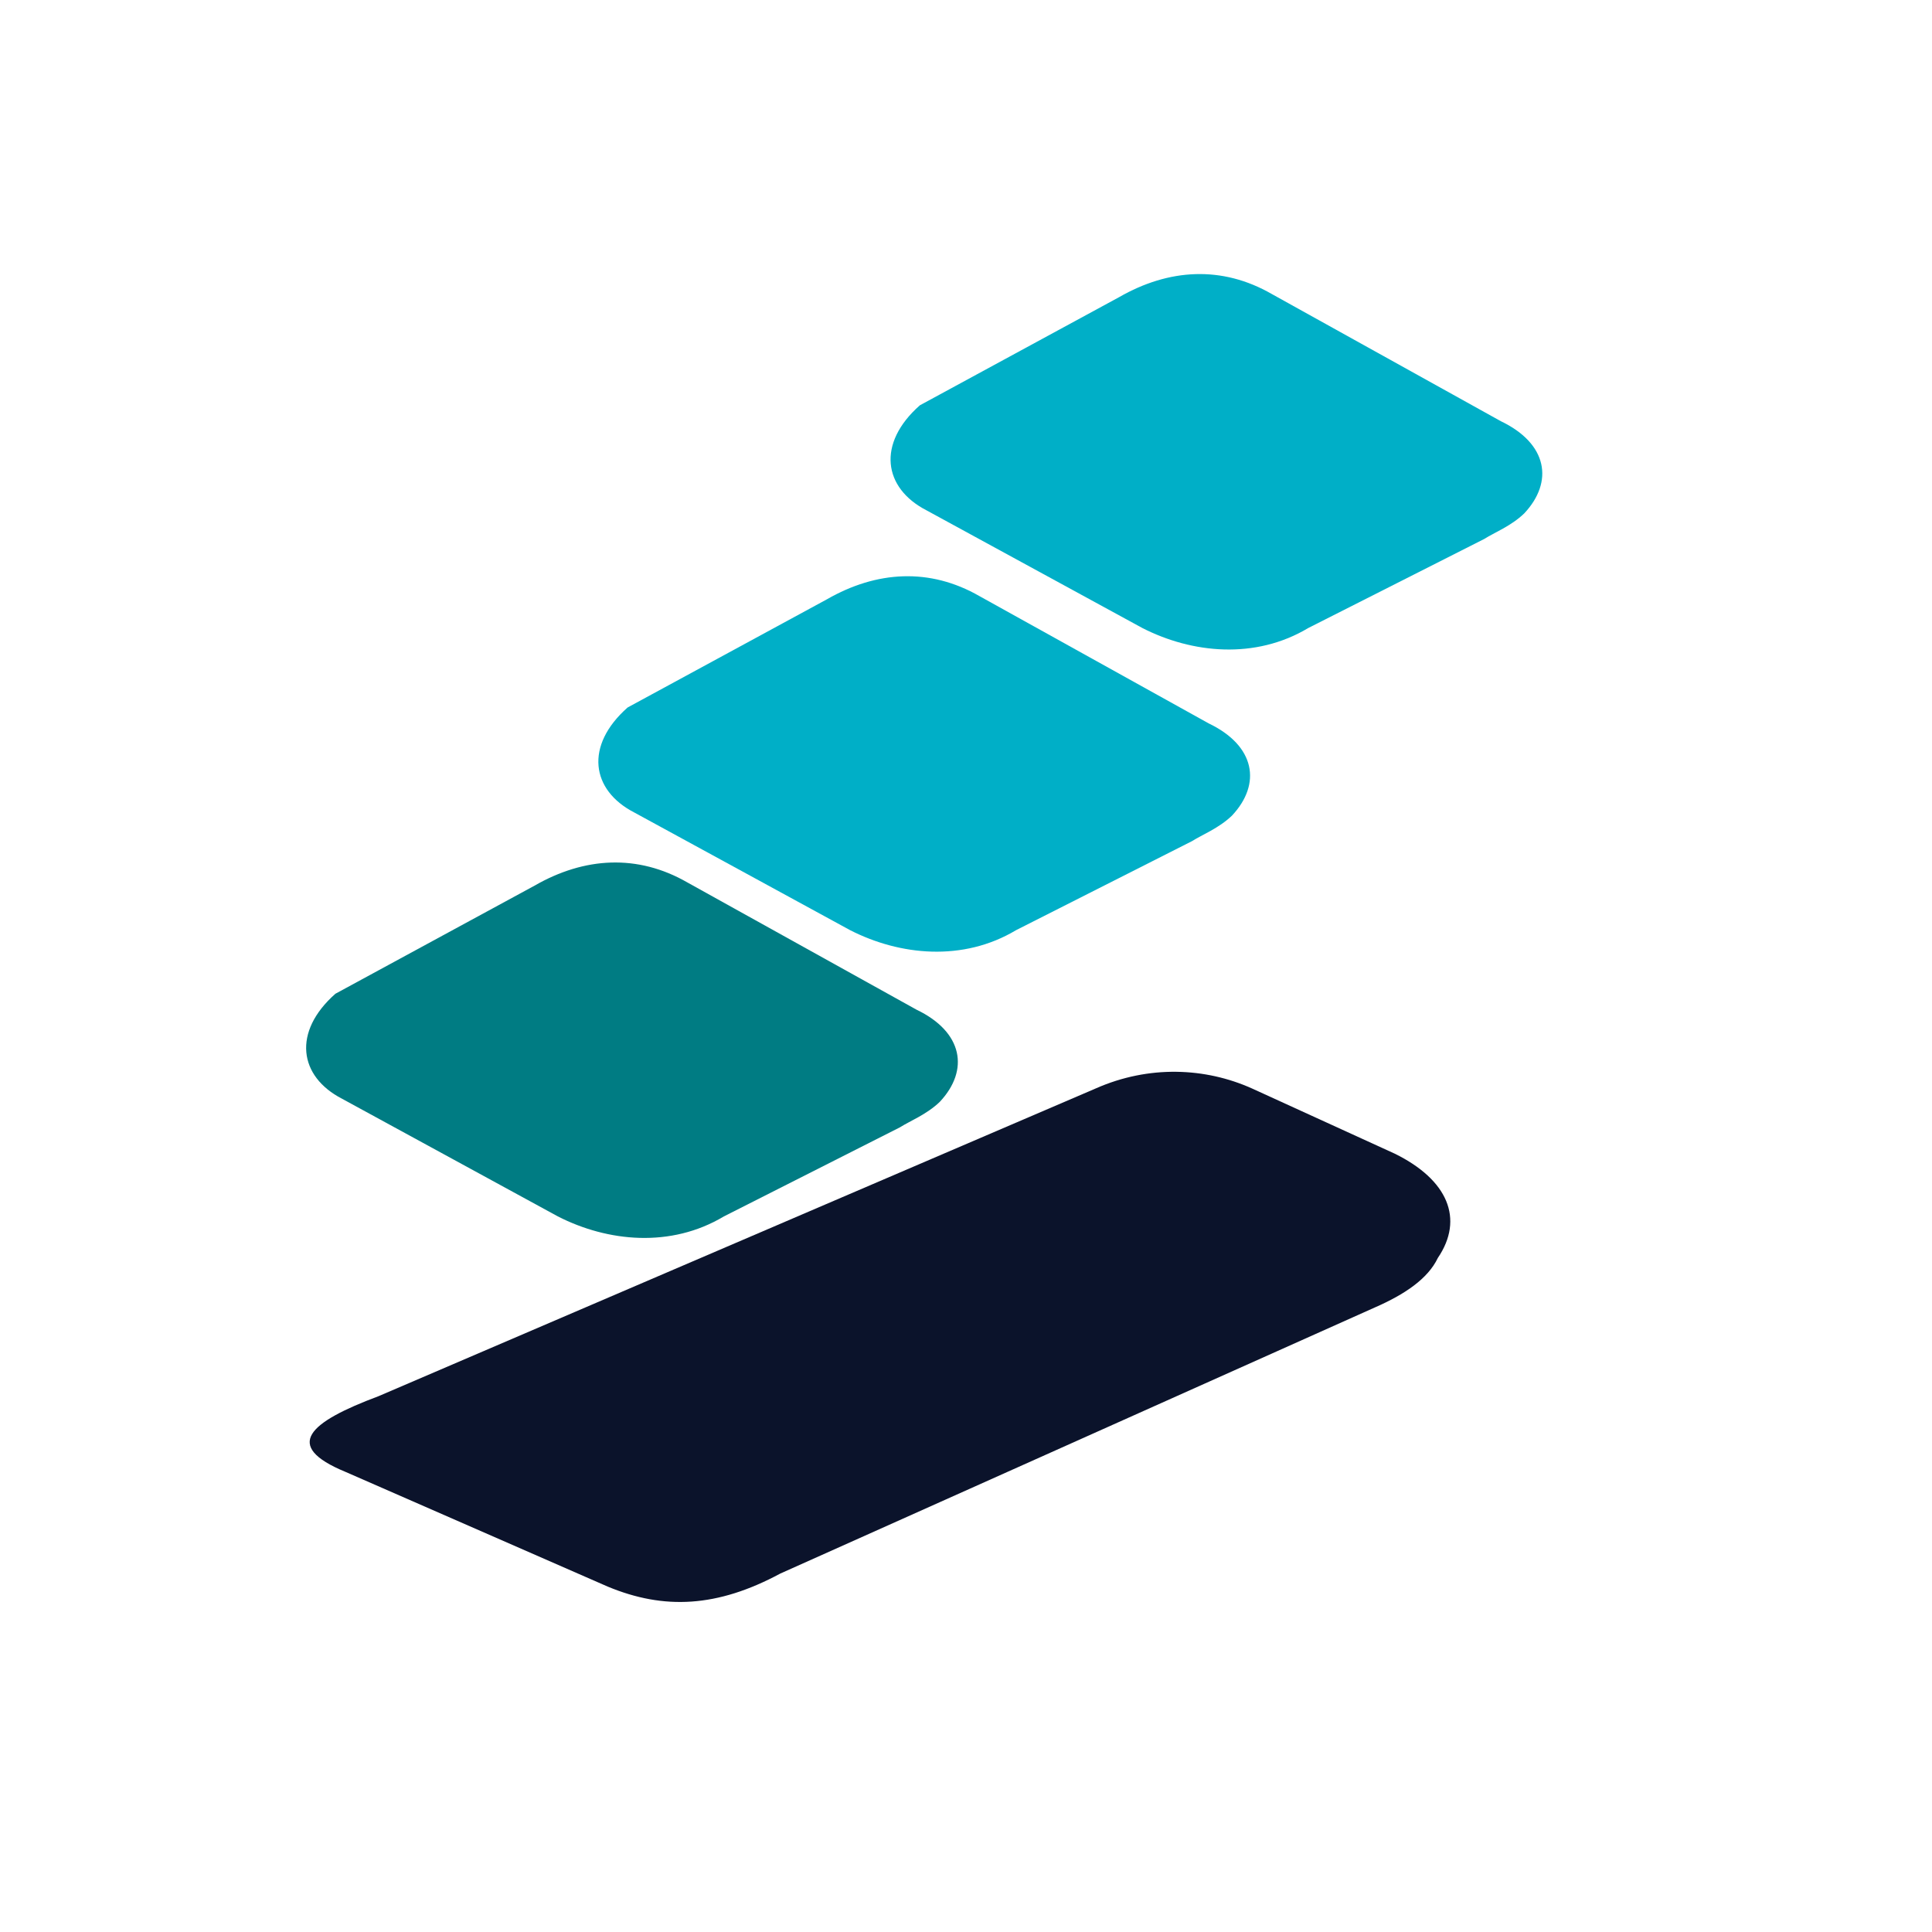
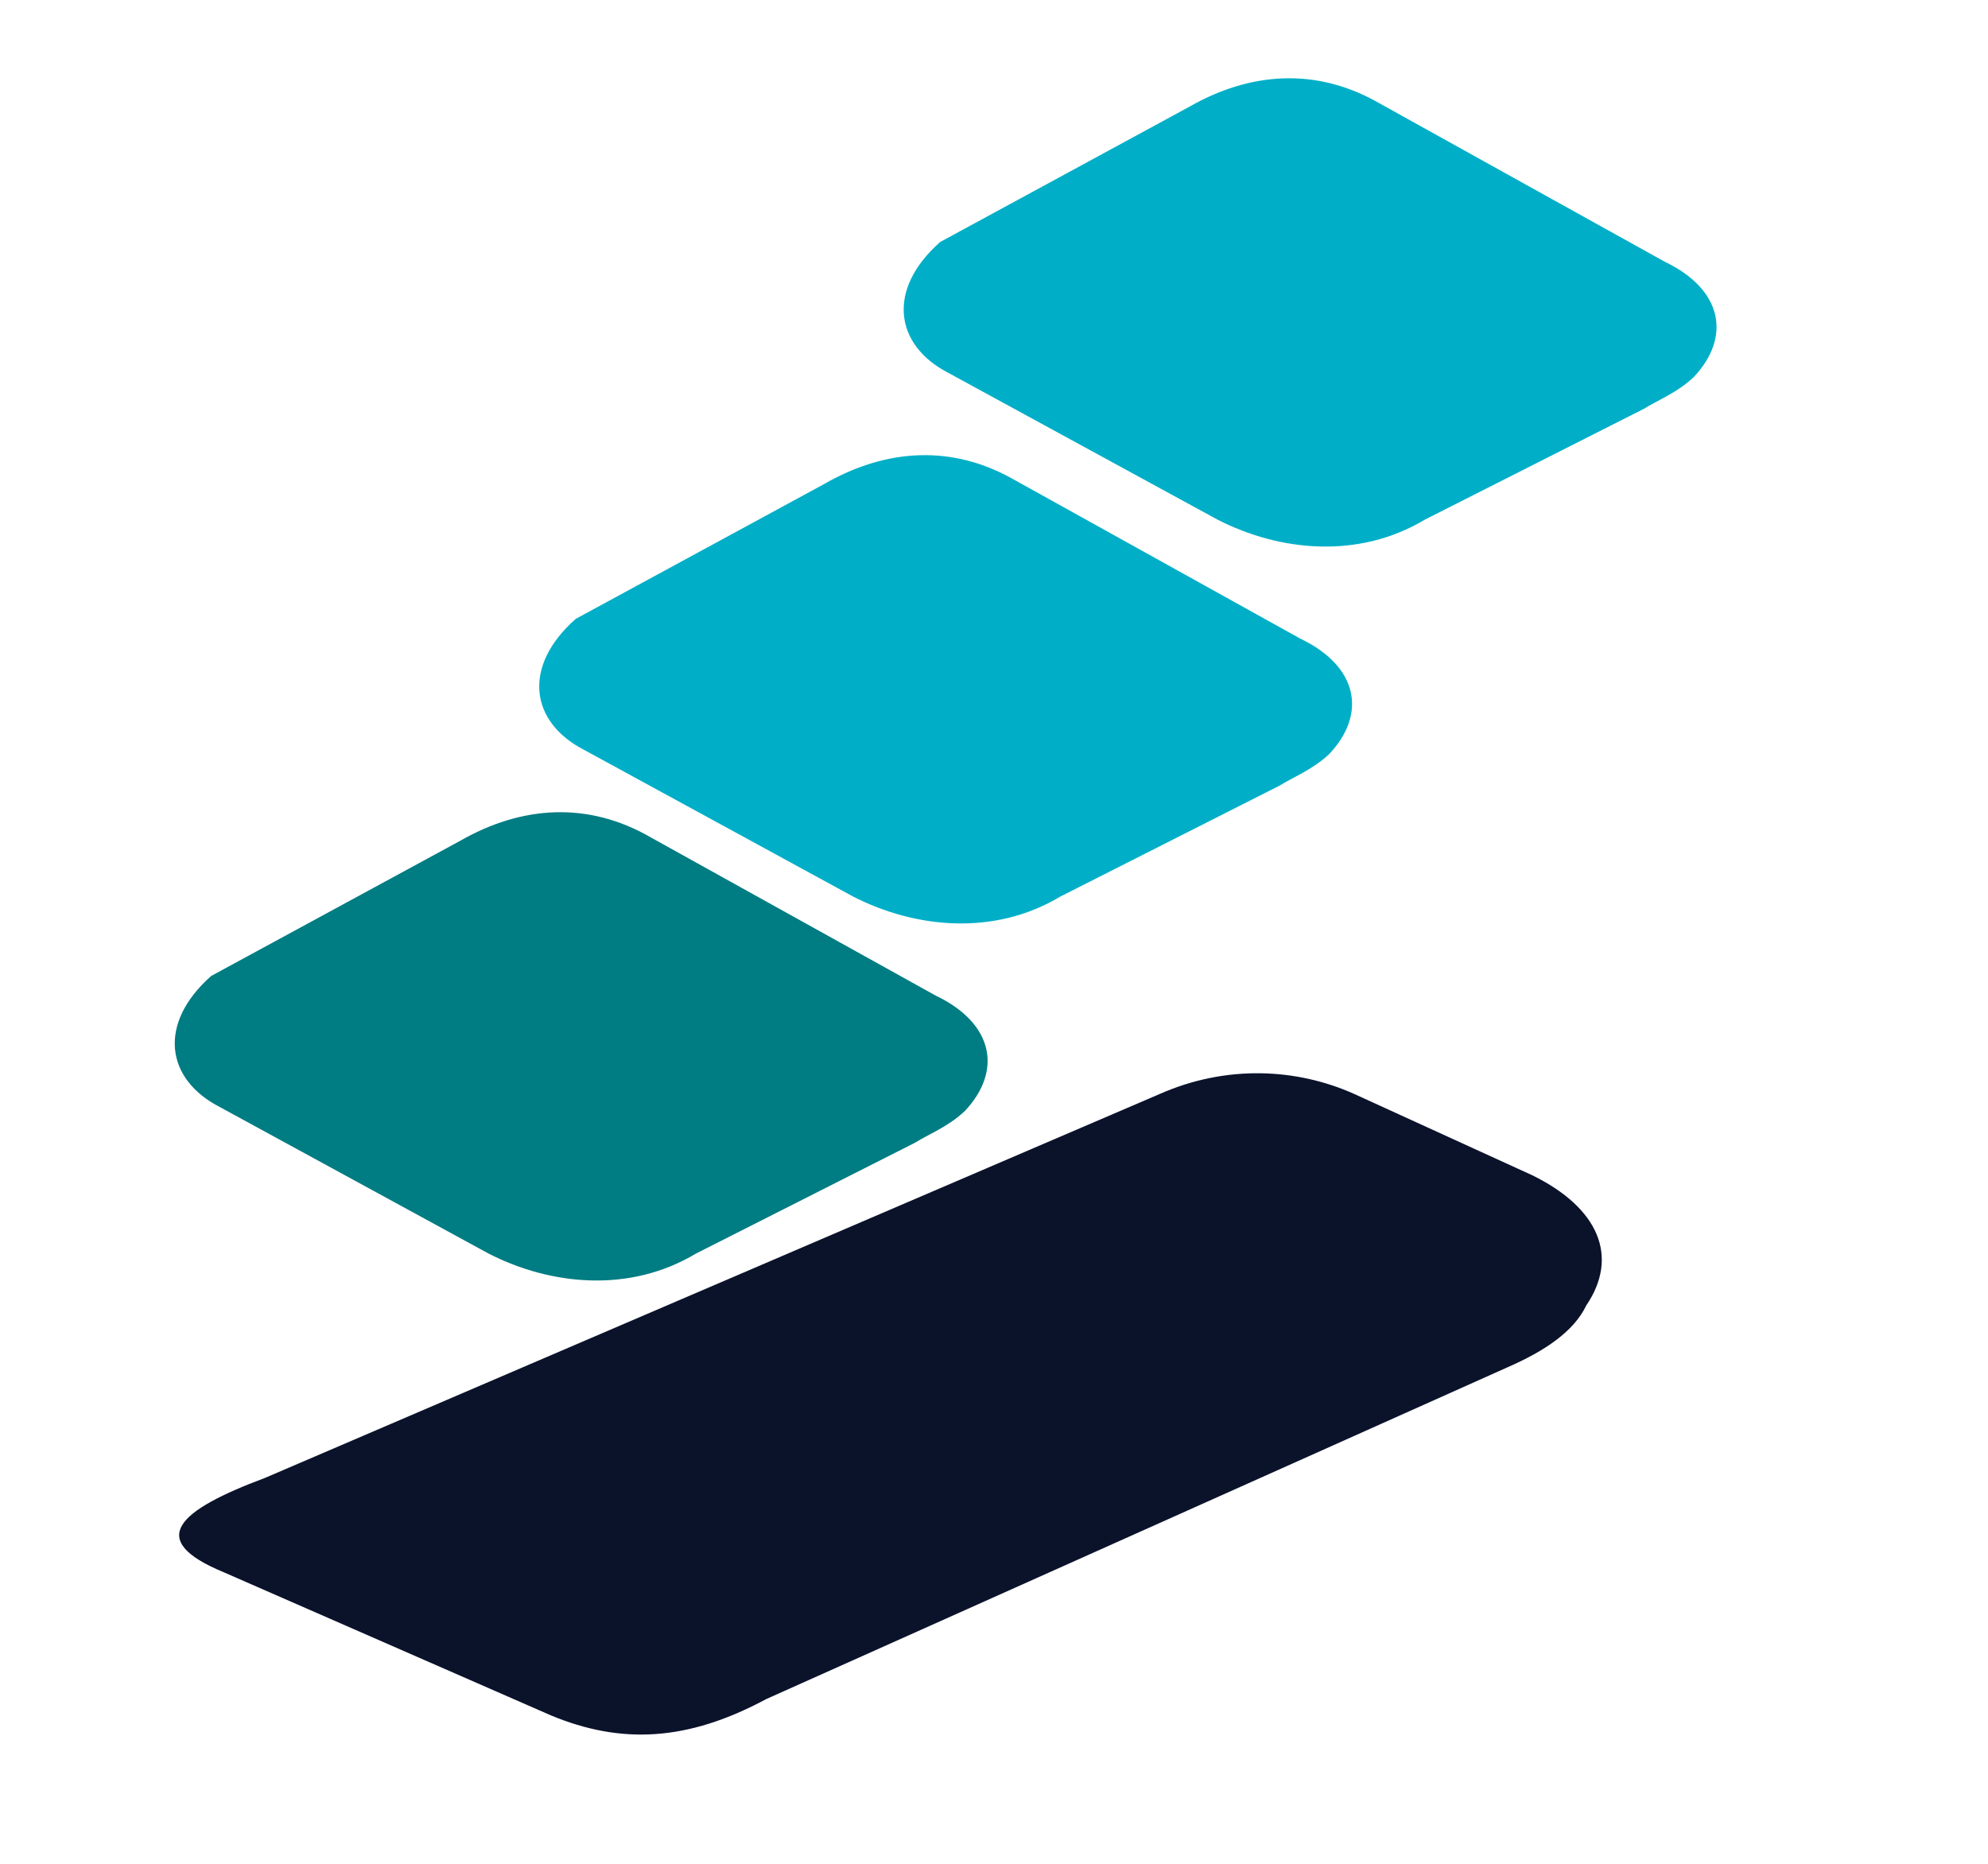
- <svg xmlns="http://www.w3.org/2000/svg" width="256" height="256" viewBox="0 0 256 256" fill="none">
-   <style>
-   .heavy { font-family: "Montserrat","Poppins","Inter","Arial",sans-serif; font-weight: 800; }
-   .semi { font-family: "Montserrat","Poppins","Inter","Arial",sans-serif; font-weight: 600; }
-   .body { font-family: "Montserrat","Poppins","Inter","Arial",sans-serif; font-weight: 400; }
-   .mono { font-family: "IBM Plex Mono","Menlo","Courier New",monospace; font-weight: 500; letter-spacing: 0.16em; }
- </style>
-   <g transform="translate(22 28) scale(0.44)">
-     <g id="mark">
-       <path d="M 20.741 97.694 L 236.741 5.012 C 252.741 -2.057 269.741 -1.272 283.741 5.012 L 326.741 24.648 C 342.741 32.502 347.741 44.284 339.741 56.065 C 336.741 62.349 329.741 67.062 320.741 70.989 L 141.741 151.104 C 122.741 161.315 106.741 162.1 89.741 155.031 L 10.741 120.472 C -8.259 112.617 -0.259 105.548 20.741 97.694 Z" transform="translate(43.25947 259.1272)" fill="#0B132B" />
-       <path d="M 8.807 39.532 L 68.807 6.964 C 83.807 -1.656 99.807 -2.614 114.807 6.007 L 183.807 44.321 C 197.807 51.026 199.807 62.52 190.807 72.099 C 186.807 75.93 181.807 77.846 178.807 79.762 L 125.807 106.582 C 109.807 116.16 90.807 114.244 75.807 106.582 L 10.807 71.141 C -2.193 64.436 -4.193 51.026 8.807 39.532 Z" transform="translate(42.19254 196.1013)" fill="#007C83" />
-       <path d="M 8.807 39.532 L 68.807 6.964 C 83.807 -1.656 99.807 -2.614 114.807 6.007 L 183.807 44.321 C 197.807 51.026 199.807 62.52 190.807 72.099 C 186.807 75.93 181.807 77.846 178.807 79.762 L 125.807 106.582 C 109.807 116.16 90.807 114.244 75.807 106.582 L 10.807 71.141 C -2.193 64.436 -4.193 51.026 8.807 39.532 Z" transform="translate(130.1925 109.8942)" fill="#00AFC7" />
-       <path d="M 8.807 39.532 L 68.807 6.964 C 83.807 -1.656 99.807 -2.614 114.807 6.007 L 183.807 44.321 C 197.807 51.026 199.807 62.52 190.807 72.099 C 186.807 75.93 181.807 77.846 178.807 79.762 L 125.807 106.582 C 109.807 116.16 90.807 114.244 75.807 106.582 L 10.807 71.141 C -2.193 64.436 -4.193 51.026 8.807 39.532 Z" transform="translate(218.1925 18.89776)" fill="#00AFC7" />
-     </g>
+ <svg xmlns="http://www.w3.org/2000/svg" width="480" height="450" viewBox="0 0 480 450" fill="none">
+   <g id="isotipo">
+     <path d="M 20.741 97.694 L 236.741 5.012 C 252.741 -2.057 269.741 -1.272 283.741 5.012 L 326.741 24.648 C 342.741 32.502 347.741 44.284 339.741 56.065 C 336.741 62.349 329.741 67.062 320.741 70.989 L 141.741 151.104 C 122.741 161.315 106.741 162.1 89.741 155.031 L 10.741 120.472 C -8.259 112.617 -0.259 105.548 20.741 97.694 Z" transform="translate(43.25947 259.1272)" fill="#0B132B" />
+     <path d="M 8.807 39.532 L 68.807 6.964 C 83.807 -1.656 99.807 -2.614 114.807 6.007 L 183.807 44.321 C 197.807 51.026 199.807 62.52 190.807 72.099 C 186.807 75.93 181.807 77.846 178.807 79.762 L 125.807 106.582 C 109.807 116.16 90.807 114.244 75.807 106.582 L 10.807 71.141 C -2.193 64.436 -4.193 51.026 8.807 39.532 Z" transform="translate(42.19254 196.1013)" fill="#007C83" />
+     <path d="M 8.807 39.532 L 68.807 6.964 C 83.807 -1.656 99.807 -2.614 114.807 6.007 L 183.807 44.321 C 197.807 51.026 199.807 62.52 190.807 72.099 C 186.807 75.93 181.807 77.846 178.807 79.762 L 125.807 106.582 C 109.807 116.16 90.807 114.244 75.807 106.582 L 10.807 71.141 C -2.193 64.436 -4.193 51.026 8.807 39.532 Z" transform="translate(130.1925 109.8942)" fill="#00AFC7" />
+     <path d="M 8.807 39.532 L 68.807 6.964 C 83.807 -1.656 99.807 -2.614 114.807 6.007 L 183.807 44.321 C 197.807 51.026 199.807 62.52 190.807 72.099 C 186.807 75.93 181.807 77.846 178.807 79.762 L 125.807 106.582 C 109.807 116.16 90.807 114.244 75.807 106.582 L 10.807 71.141 C -2.193 64.436 -4.193 51.026 8.807 39.532 Z" transform="translate(218.1925 18.89776)" fill="#00AFC7" />
  </g>
</svg>
